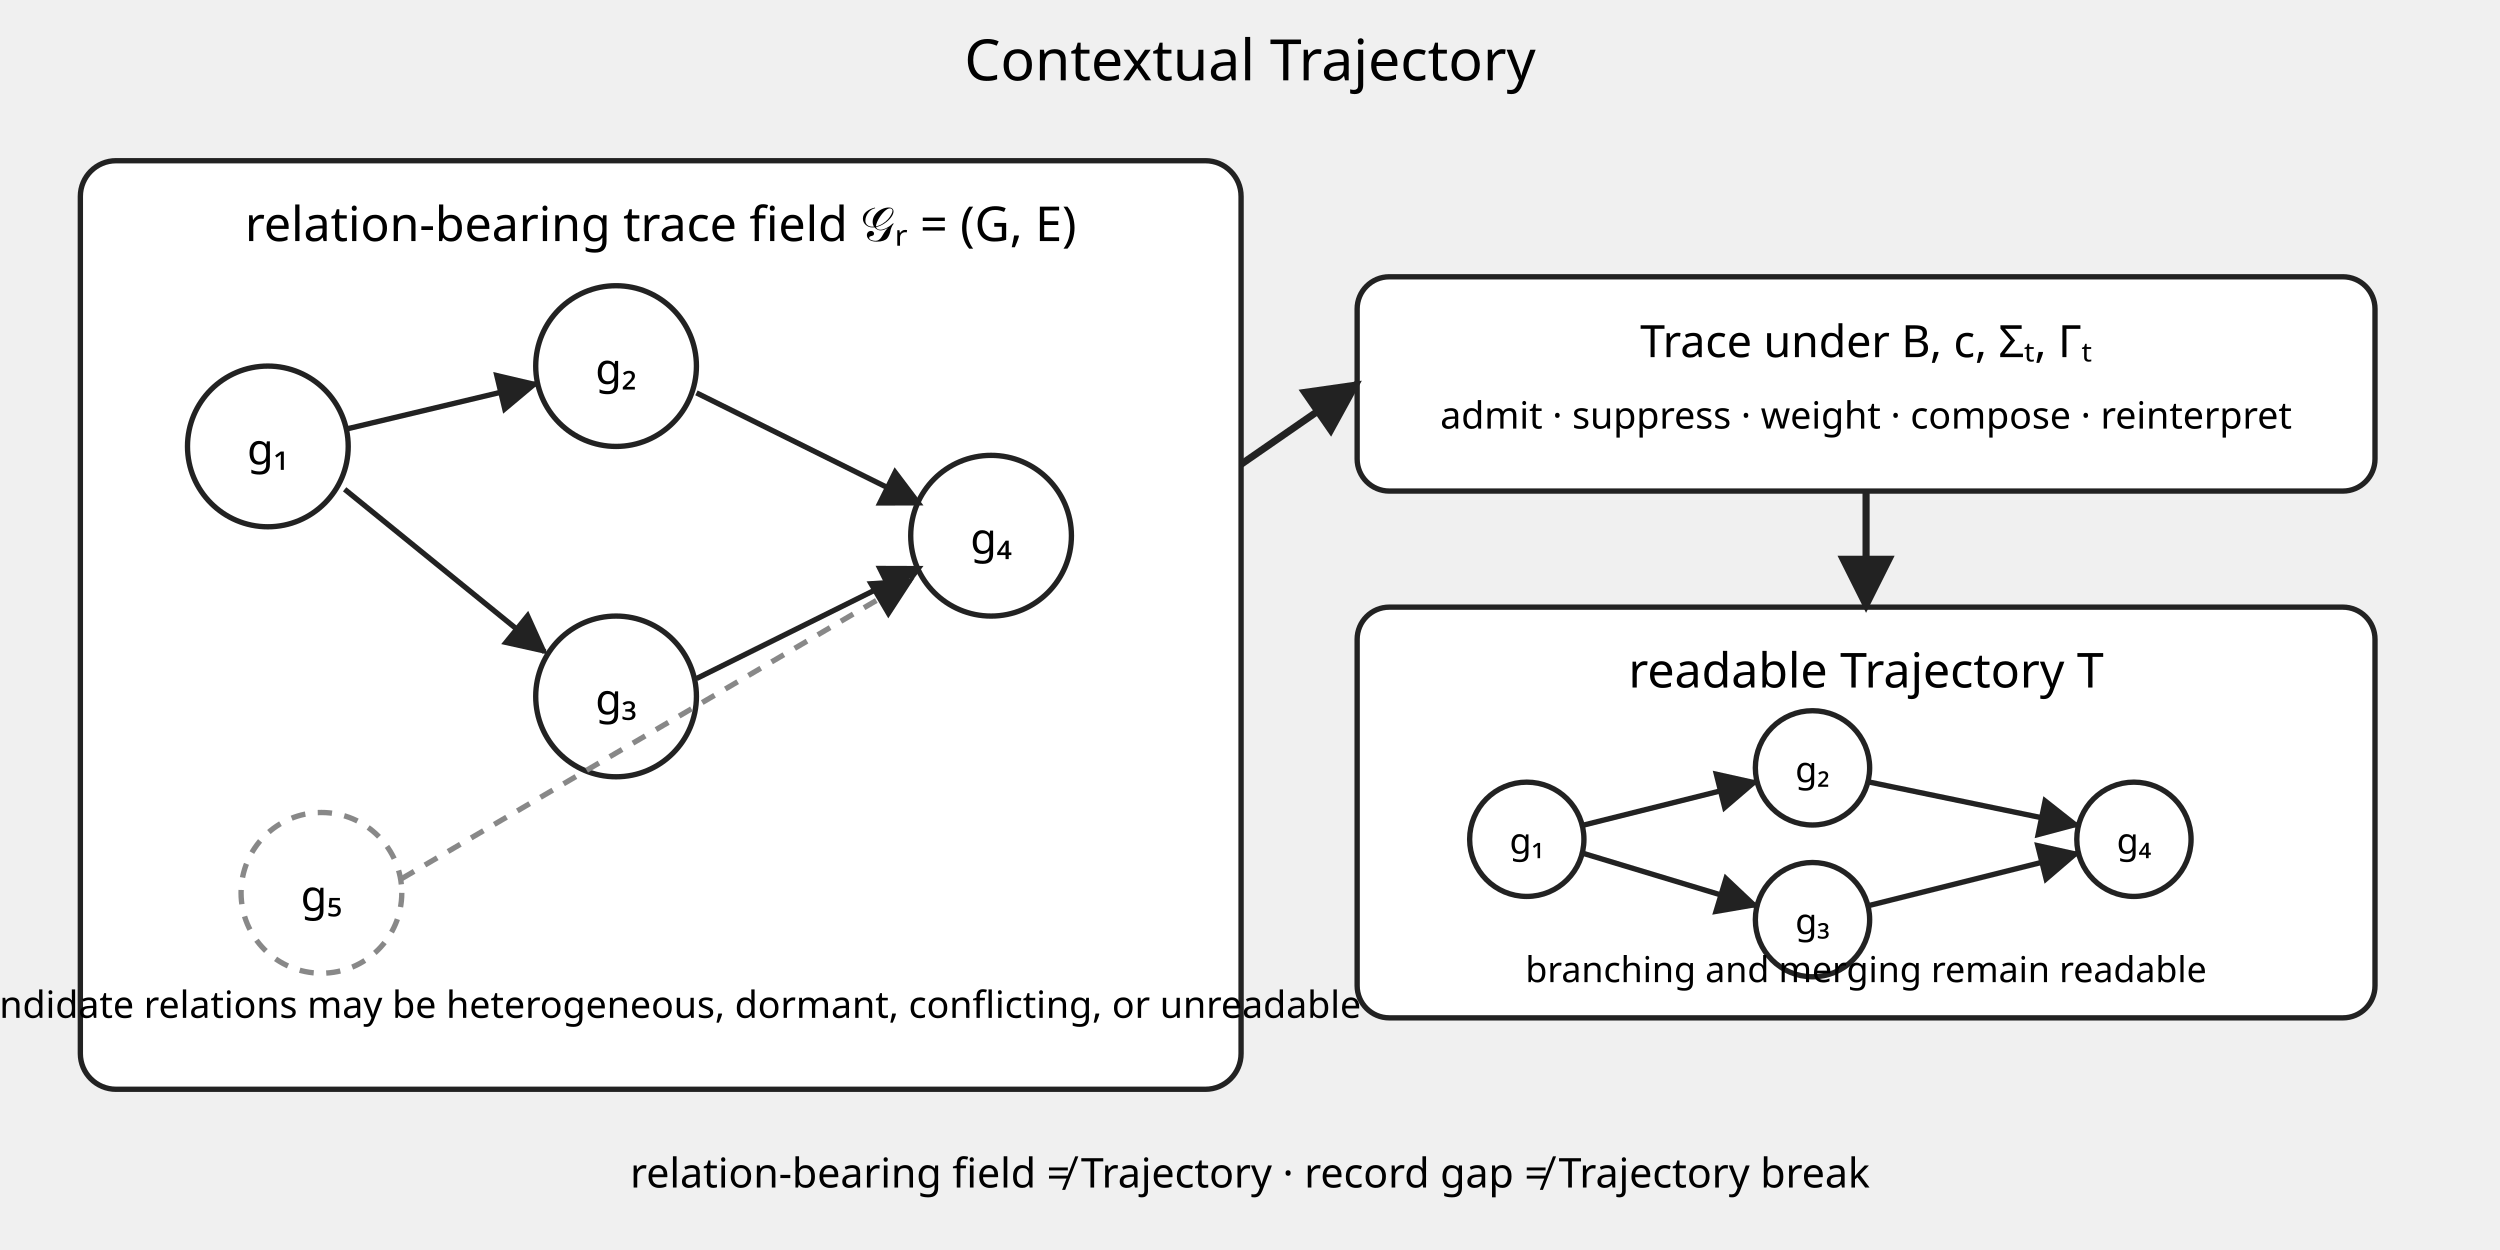
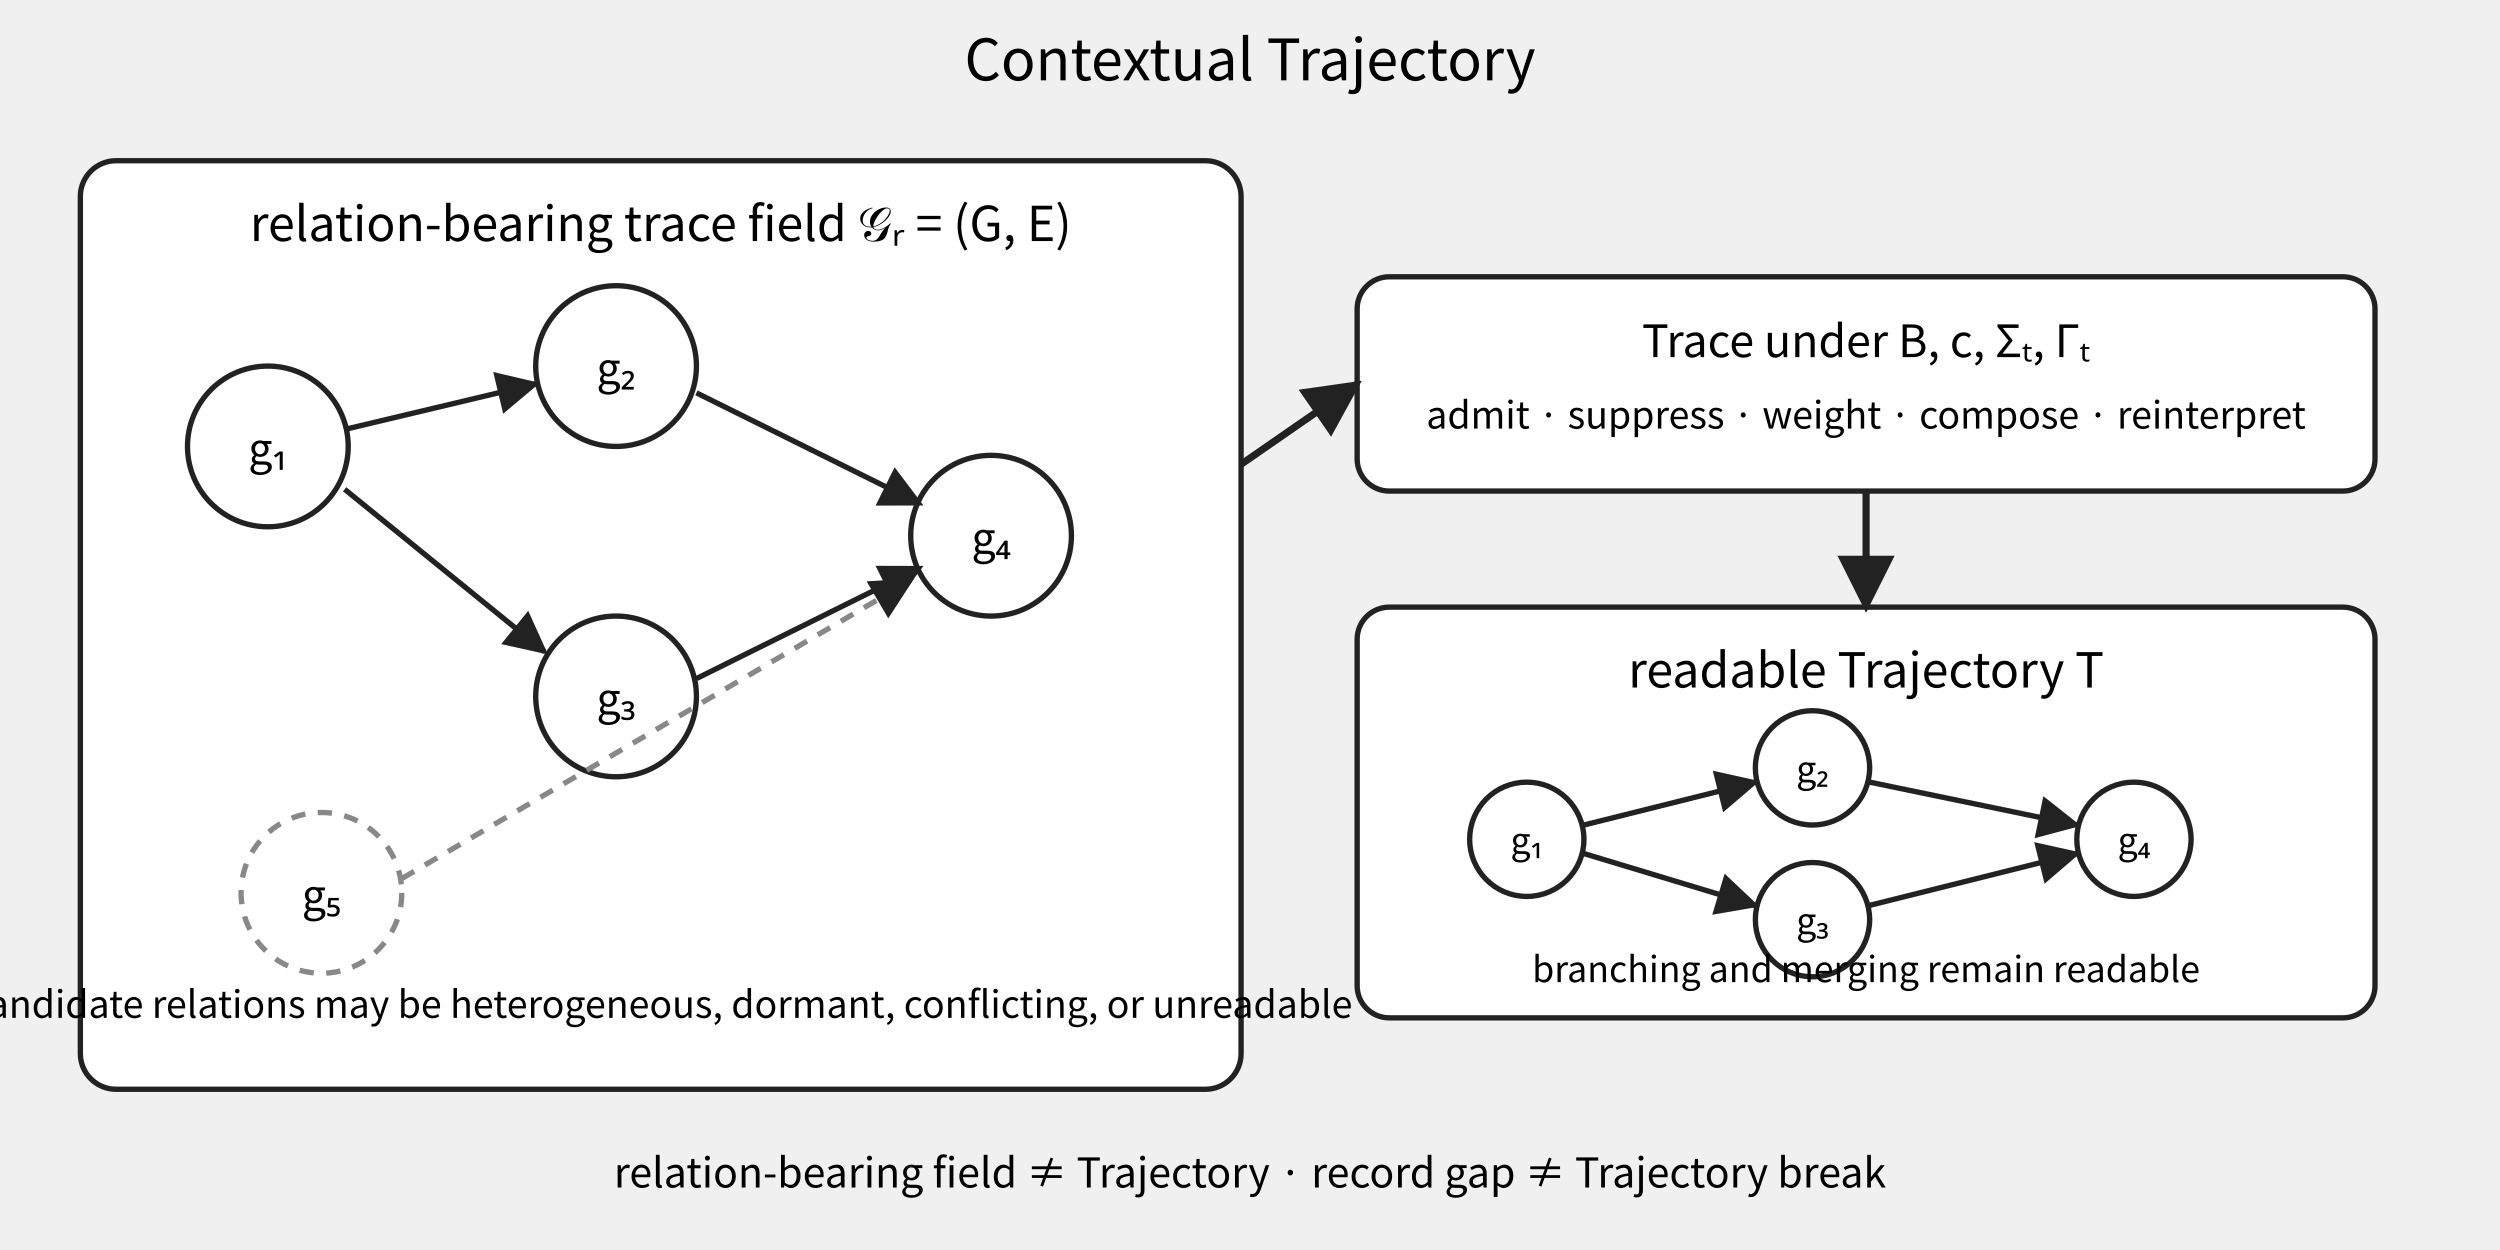
<svg xmlns="http://www.w3.org/2000/svg" width="1400" height="700" viewBox="0 0 1400 700" role="img" aria-labelledby="title desc">
  <defs>
    <marker id="arrow" viewBox="0 0 10 10" refX="9" refY="5" markerWidth="8" markerHeight="8" orient="auto-start-reverse">
      <path d="M 0 0 L 10 5 L 0 10 z" fill="#222" />
    </marker>
  </defs>
-   <text x="700" y="45" text-anchor="middle" font-family="sans-serif" font-size="32">Contextual Trajectory</text>
+   <text x="700" y="45" text-anchor="middle" font-family="Noto Sans CJK JP" font-size="32">Contextual Trajectory</text>
  <rect x="45" y="90" width="650" height="520" rx="20" fill="white" stroke="#222" stroke-width="3" />
-   <text x="370" y="135" text-anchor="middle" font-family="sans-serif" font-size="27">relation-bearing trace field 𝒢ᵣ = (G, E)</text>
+   <text x="370" y="135" text-anchor="middle" font-family="Noto Sans CJK JP" font-size="27">relation-bearing trace field 𝒢ᵣ = (G, E)</text>
  <circle cx="150" cy="250" r="45" fill="white" stroke="#222" stroke-width="3" />
-   <text x="150" y="260" text-anchor="middle" font-family="sans-serif" font-size="24">g₁</text>
+   <text x="150" y="260" text-anchor="middle" font-family="Noto Sans CJK JP" font-size="24">g₁</text>
  <circle cx="345" cy="205" r="45" fill="white" stroke="#222" stroke-width="3" />
-   <text x="345" y="215" text-anchor="middle" font-family="sans-serif" font-size="24">g₂</text>
+   <text x="345" y="215" text-anchor="middle" font-family="Noto Sans CJK JP" font-size="24">g₂</text>
  <circle cx="345" cy="390" r="45" fill="white" stroke="#222" stroke-width="3" />
-   <text x="345" y="400" text-anchor="middle" font-family="sans-serif" font-size="24">g₃</text>
+   <text x="345" y="400" text-anchor="middle" font-family="Noto Sans CJK JP" font-size="24">g₃</text>
  <circle cx="555" cy="300" r="45" fill="white" stroke="#222" stroke-width="3" />
-   <text x="555" y="310" text-anchor="middle" font-family="sans-serif" font-size="24">g₄</text>
+   <text x="555" y="310" text-anchor="middle" font-family="Noto Sans CJK JP" font-size="24">g₄</text>
  <circle cx="180" cy="500" r="45" fill="white" stroke="#888" stroke-width="3" stroke-dasharray="8 7" />
-   <text x="180" y="510" text-anchor="middle" font-family="sans-serif" font-size="24">g₅</text>
+   <text x="180" y="510" text-anchor="middle" font-family="Noto Sans CJK JP" font-size="24">g₅</text>
  <line x1="195" y1="240" x2="300" y2="215" stroke="#222" stroke-width="3" marker-end="url(#arrow)" />
  <line x1="193" y1="274" x2="305" y2="365" stroke="#222" stroke-width="3" marker-end="url(#arrow)" />
  <line x1="390" y1="220" x2="515" y2="282" stroke="#222" stroke-width="3" marker-end="url(#arrow)" />
  <line x1="390" y1="380" x2="515" y2="318" stroke="#222" stroke-width="3" marker-end="url(#arrow)" />
  <line x1="225" y1="492" x2="510" y2="325" stroke="#888" stroke-width="3" stroke-dasharray="8 7" marker-end="url(#arrow)" />
-   <text x="370" y="570" text-anchor="middle" font-family="sans-serif" font-size="21">candidate relations may be heterogeneous, dormant, conflicting, or unreadable</text>
+   <text x="370" y="570" text-anchor="middle" font-family="Noto Sans CJK JP" font-size="21">candidate relations may be heterogeneous, dormant, conflicting, or unreadable</text>
  <rect x="760" y="155" width="570" height="120" rx="18" fill="white" stroke="#222" stroke-width="3" />
-   <text x="1045" y="200" text-anchor="middle" font-family="sans-serif" font-size="25">Trace under B, c, Σₜ, Γₜ</text>
-   <text x="1045" y="240" text-anchor="middle" font-family="sans-serif" font-size="21">admit · suppress · weight · compose · reinterpret</text>
+   <text x="1045" y="200" text-anchor="middle" font-family="Noto Sans CJK JP" font-size="25">Trace under B, c, Σₜ, Γₜ</text>
+   <text x="1045" y="240" text-anchor="middle" font-family="Noto Sans CJK JP" font-size="21">admit · suppress · weight · compose · reinterpret</text>
  <line x1="695" y1="260" x2="760" y2="215" stroke="#222" stroke-width="4" marker-end="url(#arrow)" />
  <rect x="760" y="340" width="570" height="230" rx="18" fill="white" stroke="#222" stroke-width="3" />
-   <text x="1045" y="385" text-anchor="middle" font-family="sans-serif" font-size="27">readable Trajectory T</text>
+   <text x="1045" y="385" text-anchor="middle" font-family="Noto Sans CJK JP" font-size="27">readable Trajectory T</text>
  <circle cx="855" cy="470" r="32" fill="white" stroke="#222" stroke-width="3" />
-   <text x="855" y="478" text-anchor="middle" font-family="sans-serif" font-size="20">g₁</text>
+   <text x="855" y="478" text-anchor="middle" font-family="Noto Sans CJK JP" font-size="20">g₁</text>
  <circle cx="1015" cy="430" r="32" fill="white" stroke="#222" stroke-width="3" />
-   <text x="1015" y="438" text-anchor="middle" font-family="sans-serif" font-size="20">g₂</text>
+   <text x="1015" y="438" text-anchor="middle" font-family="Noto Sans CJK JP" font-size="20">g₂</text>
  <circle cx="1015" cy="515" r="32" fill="white" stroke="#222" stroke-width="3" />
-   <text x="1015" y="523" text-anchor="middle" font-family="sans-serif" font-size="20">g₃</text>
+   <text x="1015" y="523" text-anchor="middle" font-family="Noto Sans CJK JP" font-size="20">g₃</text>
  <circle cx="1195" cy="470" r="32" fill="white" stroke="#222" stroke-width="3" />
-   <text x="1195" y="478" text-anchor="middle" font-family="sans-serif" font-size="20">g₄</text>
+   <text x="1195" y="478" text-anchor="middle" font-family="Noto Sans CJK JP" font-size="20">g₄</text>
  <line x1="887" y1="462" x2="983" y2="438" stroke="#222" stroke-width="3" marker-end="url(#arrow)" />
  <line x1="887" y1="478" x2="983" y2="507" stroke="#222" stroke-width="3" marker-end="url(#arrow)" />
  <line x1="1047" y1="438" x2="1163" y2="462" stroke="#222" stroke-width="3" marker-end="url(#arrow)" />
  <line x1="1047" y1="507" x2="1163" y2="478" stroke="#222" stroke-width="3" marker-end="url(#arrow)" />
-   <text x="1045" y="550" text-anchor="middle" font-family="sans-serif" font-size="20">branching and merging remain readable</text>
+   <text x="1045" y="550" text-anchor="middle" font-family="Noto Sans CJK JP" font-size="20">branching and merging remain readable</text>
  <line x1="1045" y1="275" x2="1045" y2="340" stroke="#222" stroke-width="4" marker-end="url(#arrow)" />
-   <text x="700" y="665" text-anchor="middle" font-family="sans-serif" font-size="23">relation-bearing field ≠ Trajectory · record gap ≠ Trajectory break</text>
+   <text x="700" y="665" text-anchor="middle" font-family="Noto Sans CJK JP" font-size="23">relation-bearing field ≠ Trajectory · record gap ≠ Trajectory break</text>
</svg>
